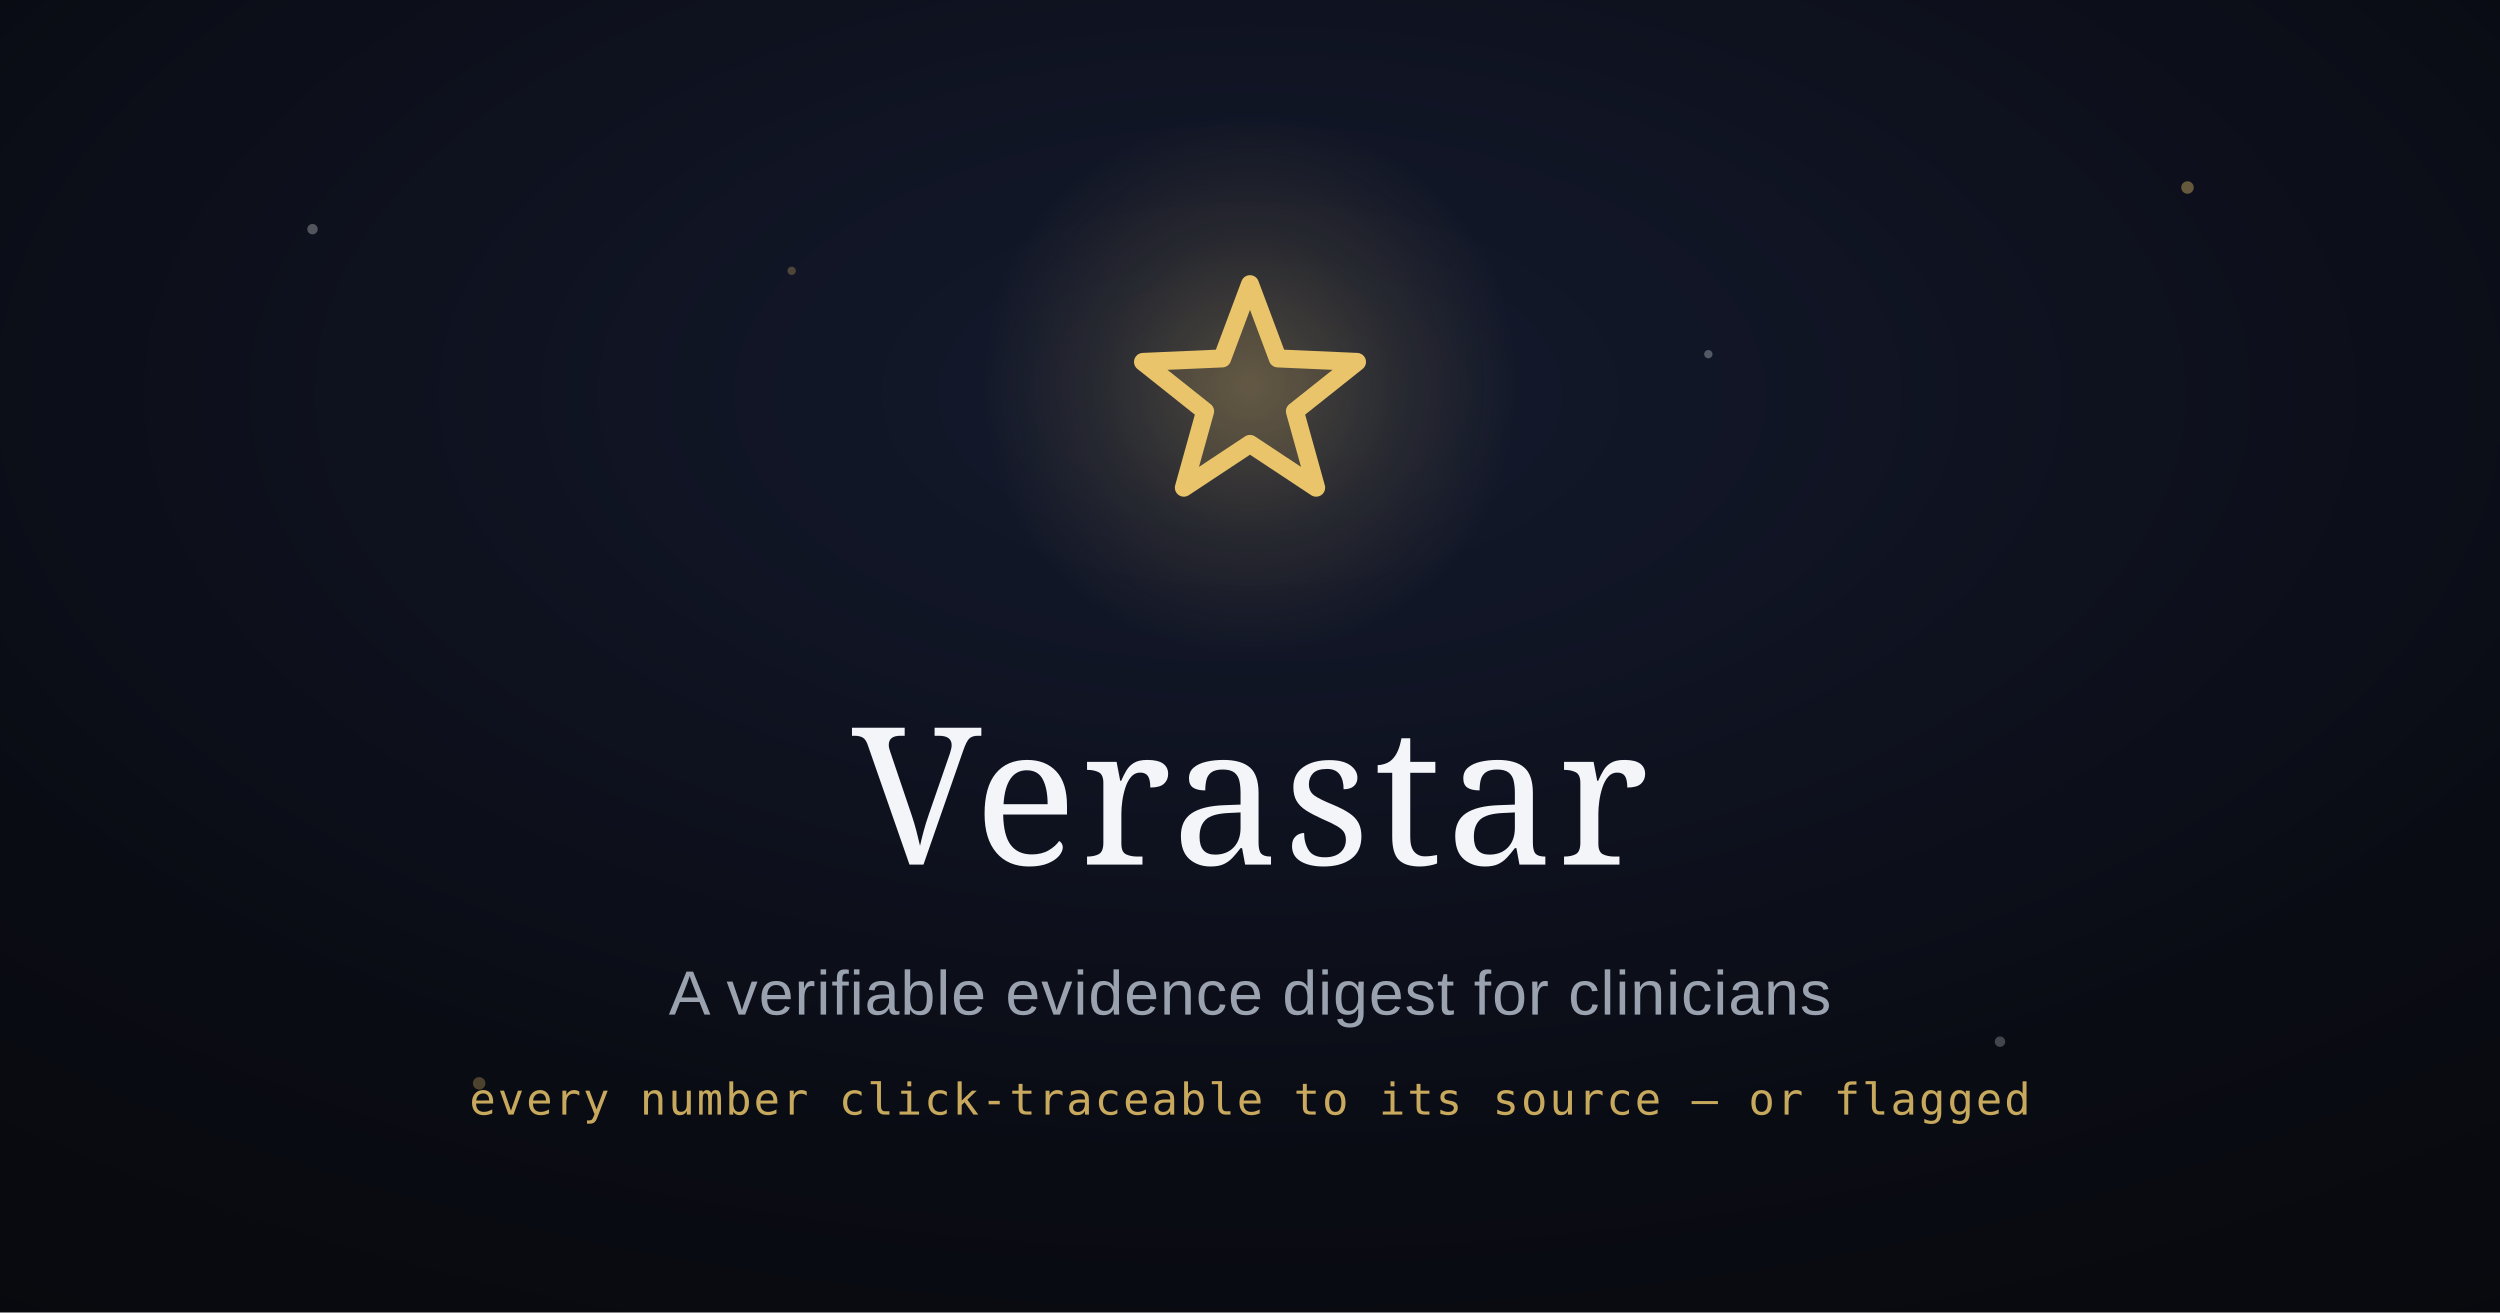
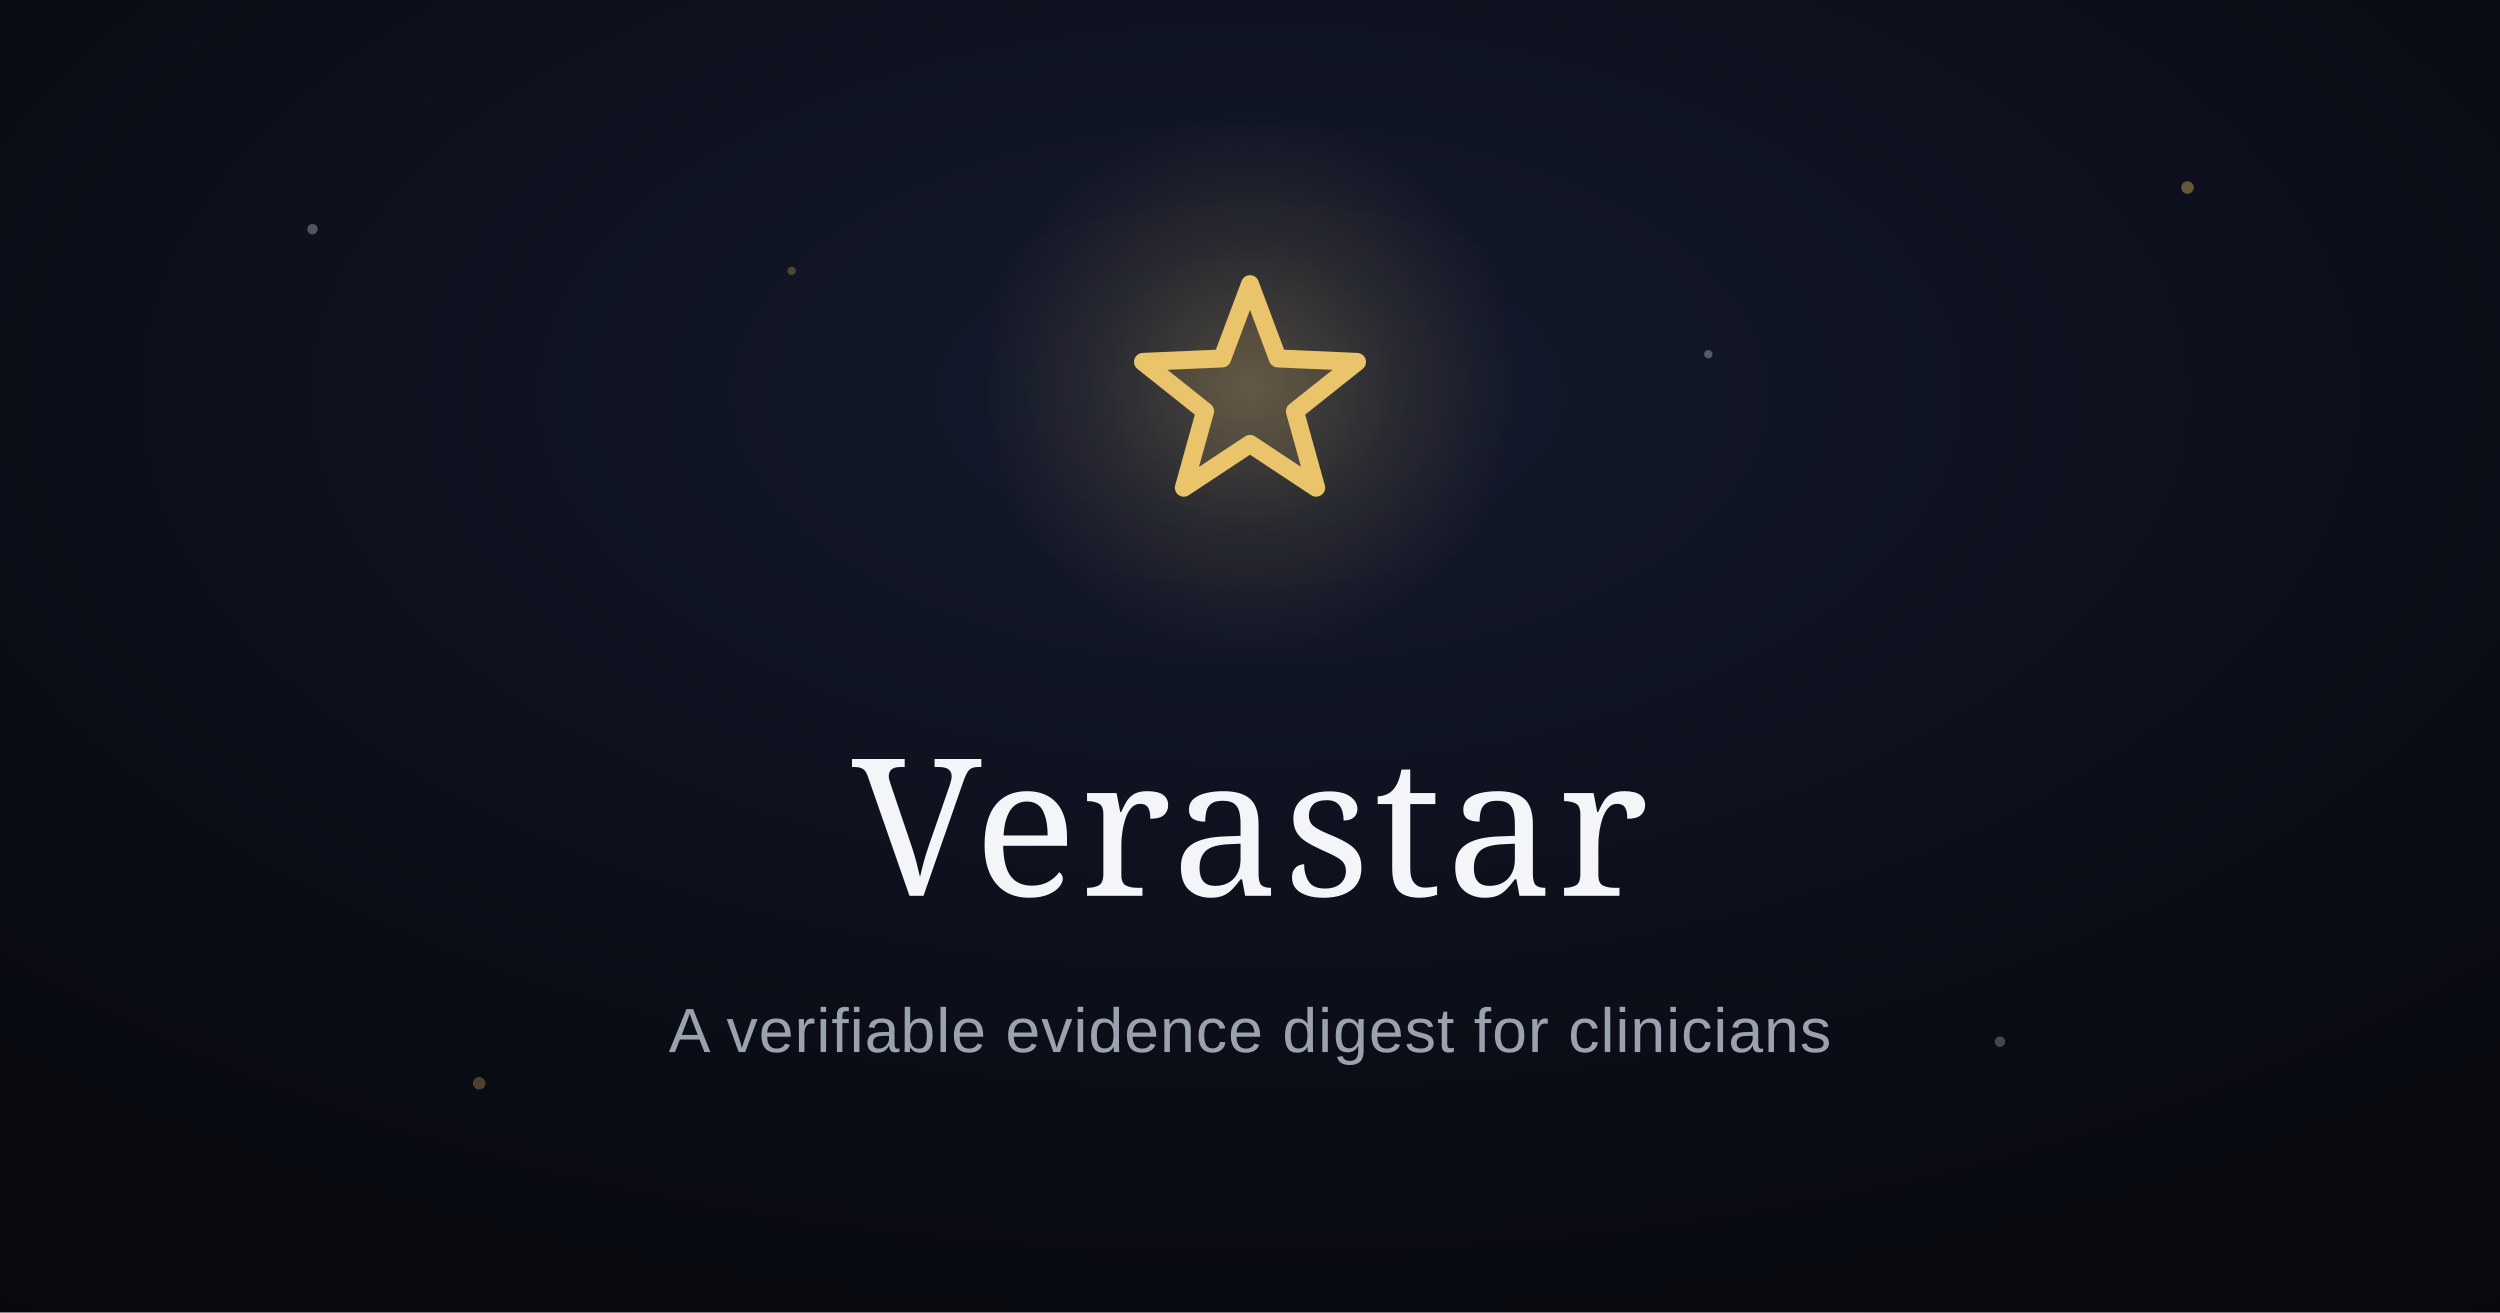
<svg xmlns="http://www.w3.org/2000/svg" viewBox="0 0 1200 630">
  <defs>
    <radialGradient id="sky" cx="50%" cy="30%" r="90%">
      <stop offset="0%" stop-color="#141a2e" />
      <stop offset="65%" stop-color="#0a0c14" />
      <stop offset="100%" stop-color="#08090d" />
    </radialGradient>
    <radialGradient id="halo" cx="50%" cy="50%" r="50%">
      <stop offset="0%" stop-color="#e9c46a" stop-opacity="0.28" />
      <stop offset="55%" stop-color="#e9c46a" stop-opacity="0.1" />
      <stop offset="100%" stop-color="#e9c46a" stop-opacity="0" />
    </radialGradient>
  </defs>
  <rect width="1200" height="630" fill="url(#sky)" />
  <circle cx="150" cy="110" r="2.5" fill="#f4f5f9" opacity="0.3" />
  <circle cx="1050" cy="90" r="3" fill="#e9c46a" opacity="0.4" />
  <circle cx="960" cy="500" r="2.5" fill="#f4f5f9" opacity="0.25" />
  <circle cx="230" cy="520" r="3" fill="#e9c46a" opacity="0.3" />
  <circle cx="820" cy="170" r="2" fill="#f4f5f9" opacity="0.3" />
  <circle cx="380" cy="130" r="2" fill="#e9c46a" opacity="0.28" />
  <circle cx="600" cy="185" r="130" fill="url(#halo)" />
  <g transform="translate(600,185) scale(5.4) translate(-12,-12)">
    <polygon points="12,3 14.47,9.6 21.51,9.91 15.99,14.3 17.88,21.09 12,17.2 6.12,21.09 8.01,14.3 2.49,9.91 9.53,9.6" fill="rgba(233,196,106,0.12)" stroke="#e9c46a" stroke-width="1.6" stroke-linejoin="round" />
  </g>
-   <text x="600" y="415" text-anchor="middle" font-family="Spectral, Georgia, serif" font-size="92" font-weight="500" fill="#f4f5f9" letter-spacing="2">Verastar</text>
-   <text x="600" y="487" text-anchor="middle" font-family="'IBM Plex Sans', 'Helvetica Neue', Arial, sans-serif" font-size="30" fill="#9aa1af" letter-spacing="0.5">A verifiable evidence digest for clinicians</text>
-   <text x="600" y="535" text-anchor="middle" font-family="'IBM Plex Mono', Menlo, monospace" font-size="21" fill="#e9c46a" opacity="0.85" letter-spacing="1">every number click-traceable to its source — or flagged</text>
+   <text x="600" y="430" text-anchor="middle" font-family="Spectral, Georgia, serif" font-size="92" font-weight="500" fill="#f4f5f9" letter-spacing="2">Verastar</text>
+   <text x="600" y="505" text-anchor="middle" font-family="'IBM Plex Sans', 'Helvetica Neue', Arial, sans-serif" font-size="30" fill="#9aa1af" letter-spacing="0.5">A verifiable evidence digest for clinicians</text>
</svg>
